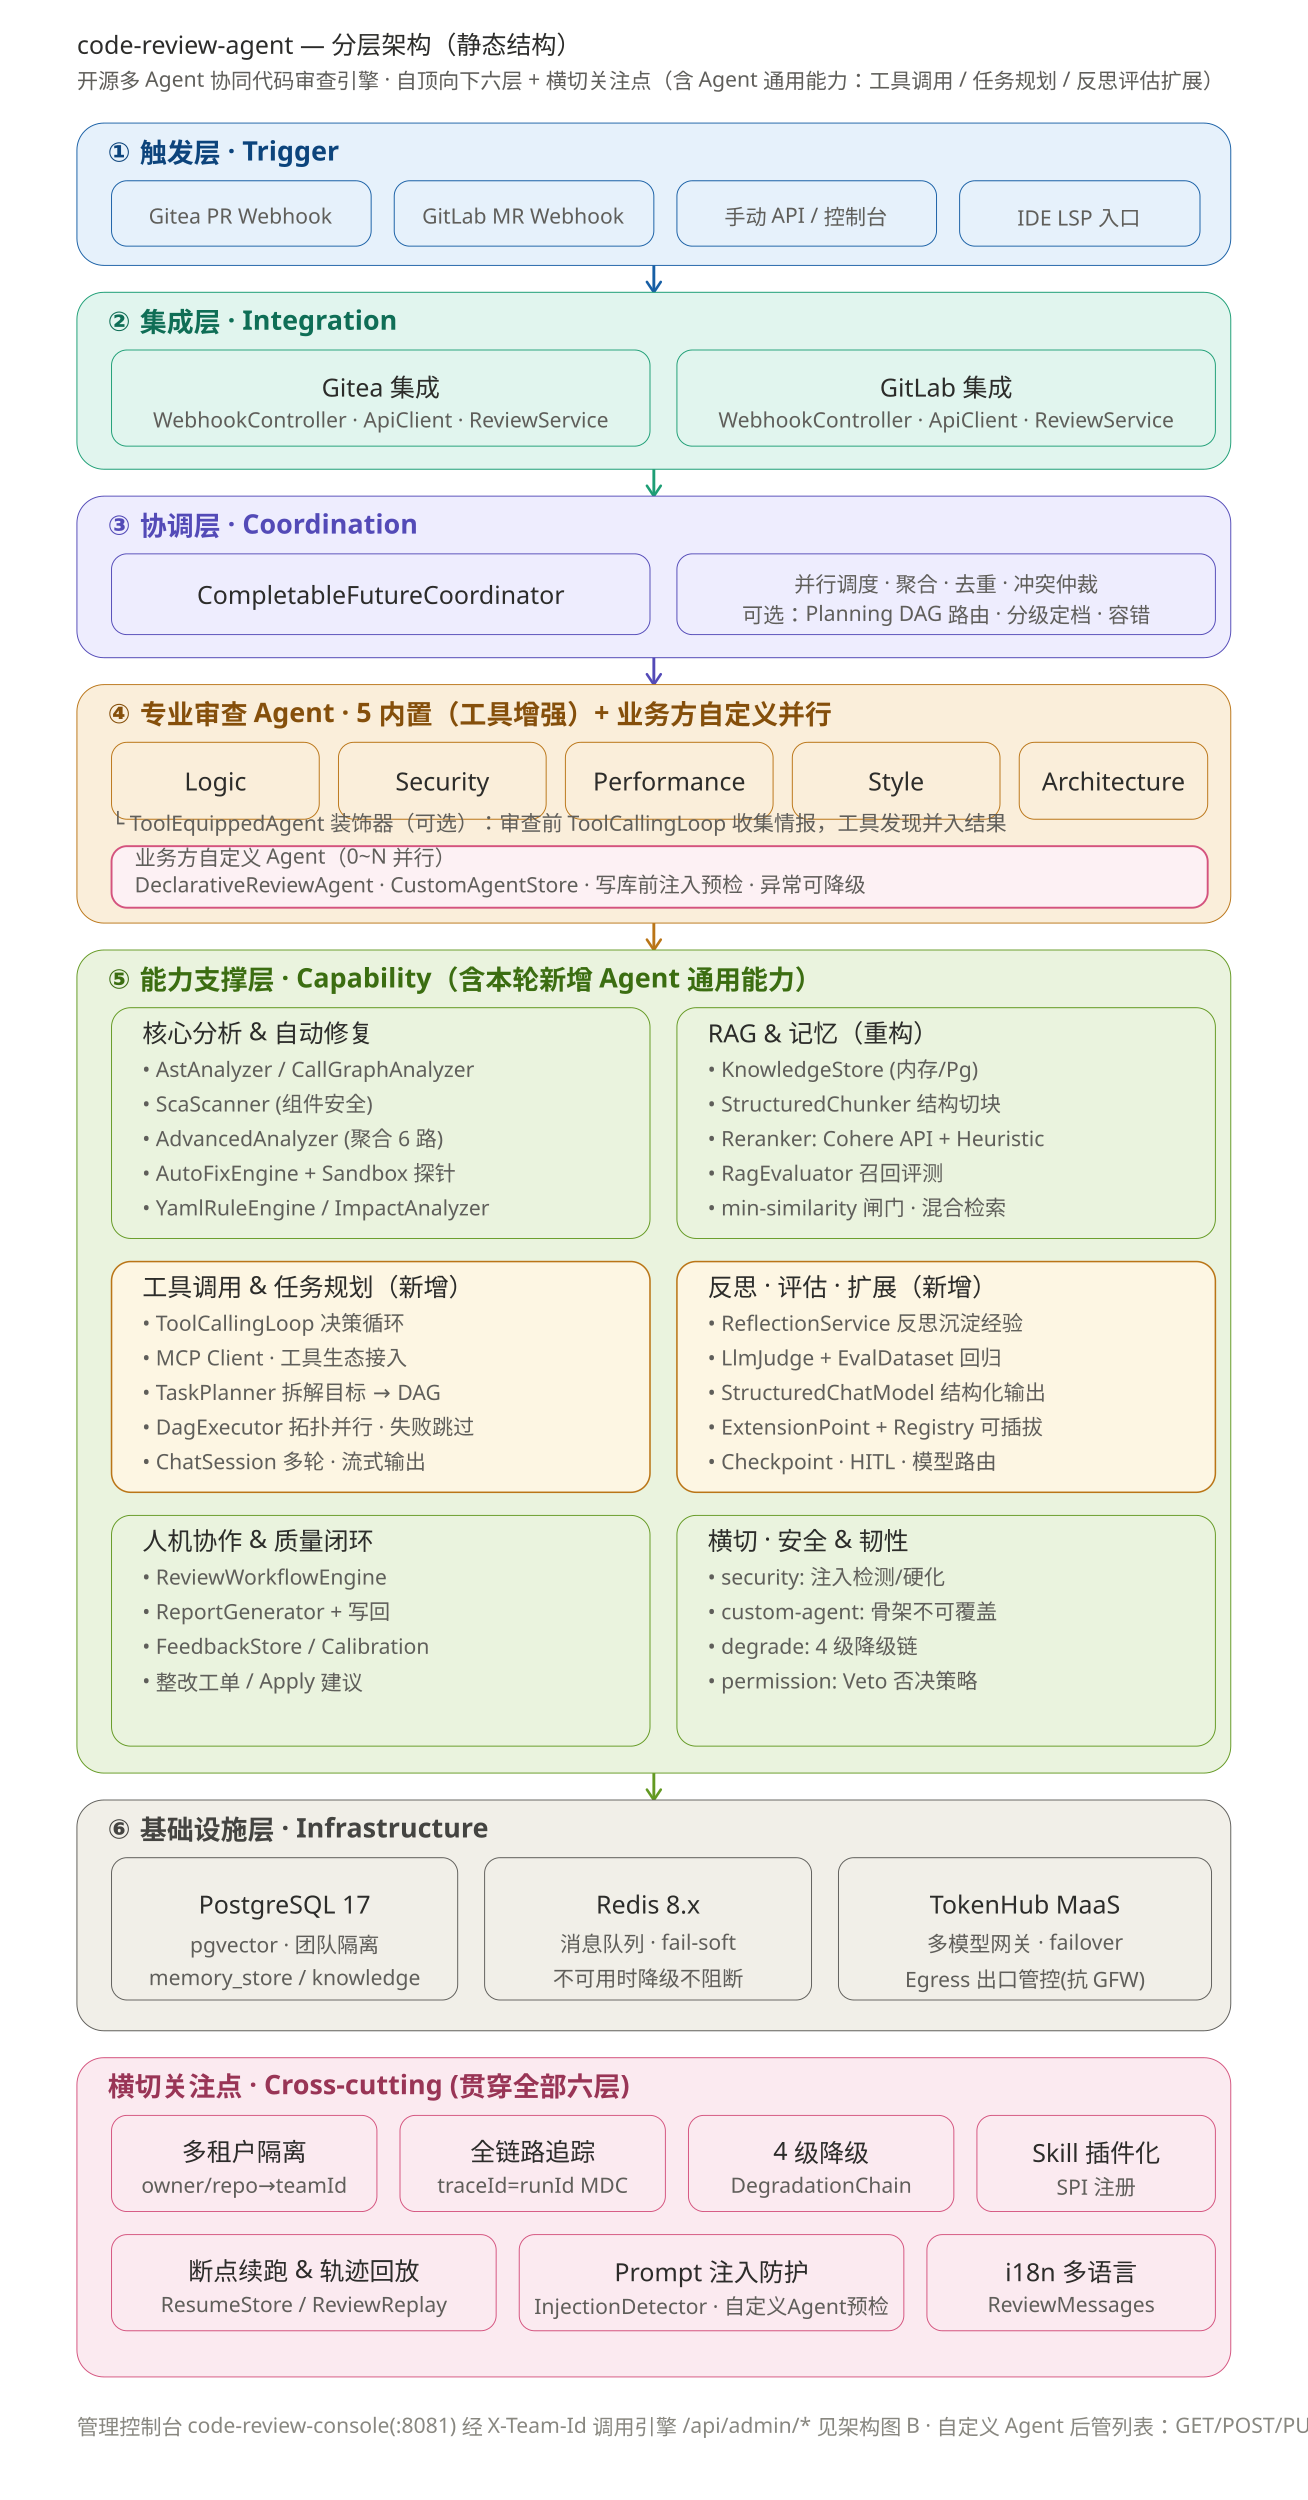
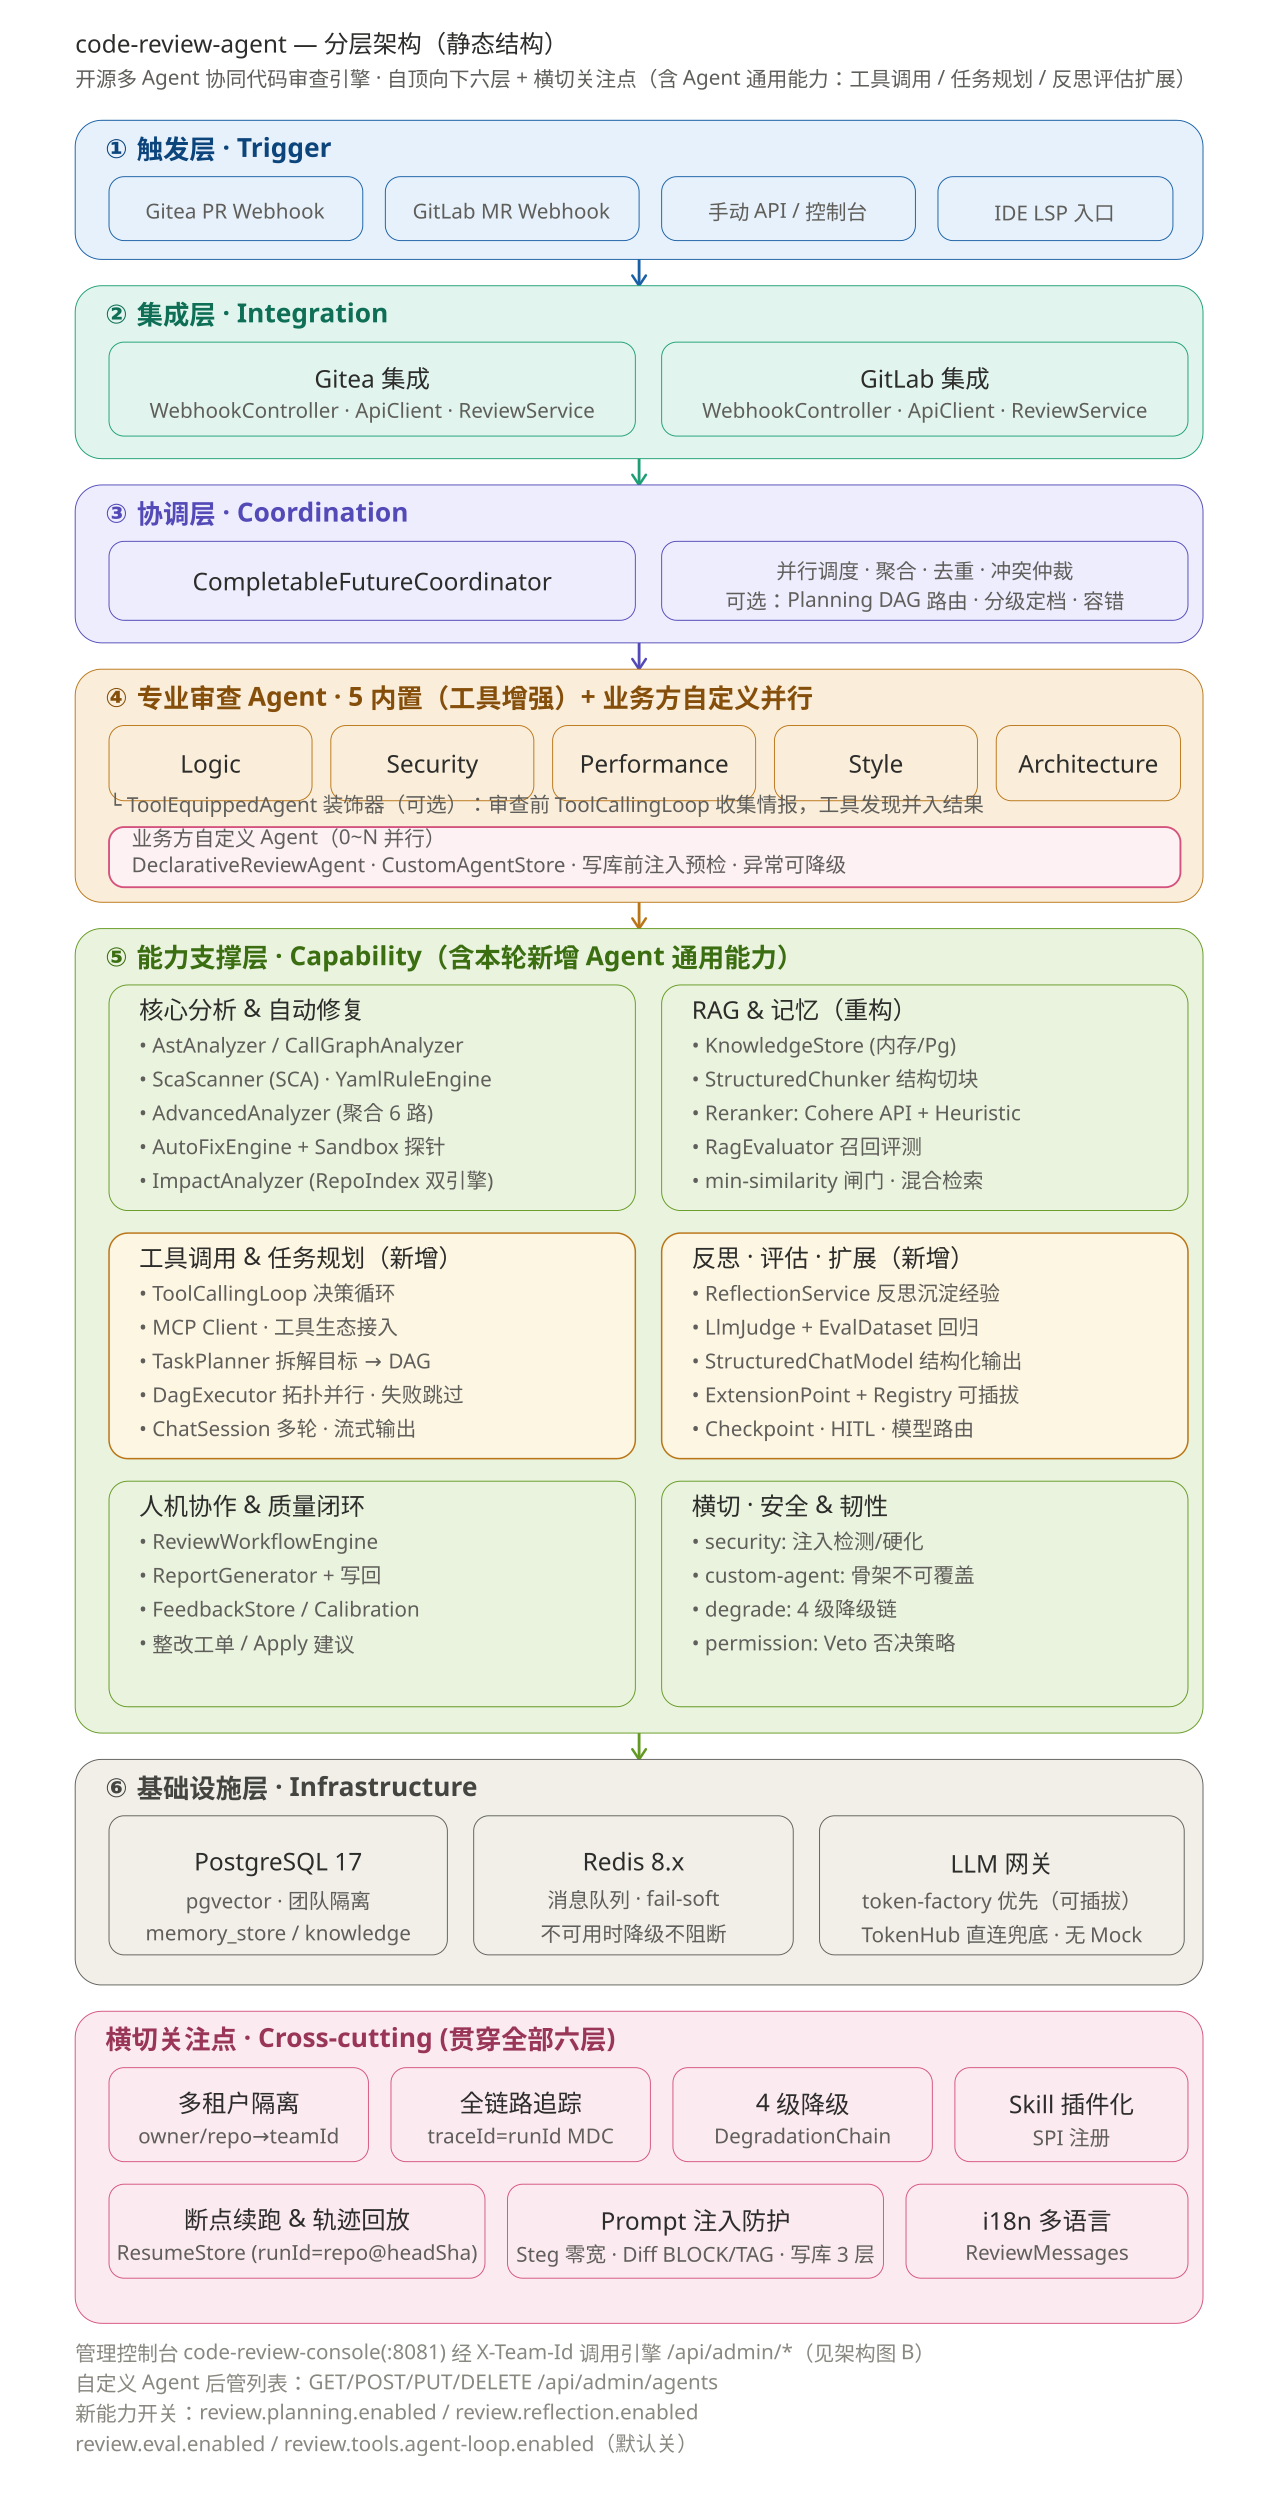
- <svg xmlns="http://www.w3.org/2000/svg" viewBox="0 0 680 1300" width="100%" font-family="'Segoe UI',system-ui,sans-serif">
+ <svg xmlns="http://www.w3.org/2000/svg" viewBox="0 0 680 1330" width="100%" font-family="'Segoe UI',system-ui,sans-serif">
  <defs>
    <marker id="arrow" viewBox="0 0 10 10" refX="8" refY="5" markerWidth="6" markerHeight="6" orient="auto-start-reverse">
      <path d="M2 1L8 5L2 9" fill="none" stroke="context-stroke" stroke-width="1.5" stroke-linecap="round" stroke-linejoin="round" />
    </marker>
  </defs>
  <style>
    text{font-family:'Segoe UI',system-ui,sans-serif}
    .th{font-size:13px;font-weight:500;fill:#2C2C2A}
    .ts{font-size:11px;fill:#5F5E5A}
    .cap{font-size:11px;fill:#888780}
    .lay{font-size:14px;font-weight:600}
    .a{stroke-width:1.5;fill:none;marker-end:url(#arrow)}
  </style>
  <text class="th" x="40" y="28" font-size="15">code-review-agent — 分层架构（静态结构）</text>
  <text class="ts" x="40" y="46">开源多 Agent 协同代码审查引擎 · 自顶向下六层 + 横切关注点（含 Agent 通用能力：工具调用 / 任务规划 / 反思评估扩展）</text>
  <rect x="40" y="64" width="600" height="74" rx="14" fill="#E6F1FB" stroke="#185FA5" stroke-width="0.5" />
  <text class="lay" x="56" y="84" fill="#0C447C">① 触发层 · Trigger</text>
  <rect x="58" y="94" width="135" height="34" rx="8" fill="#E6F1FB" stroke="#185FA5" stroke-width="0.5" />
  <text class="ts" x="125" y="112" text-anchor="middle" dominant-baseline="central">Gitea PR Webhook</text>
  <rect x="205" y="94" width="135" height="34" rx="8" fill="#E6F1FB" stroke="#185FA5" stroke-width="0.5" />
  <text class="ts" x="272" y="112" text-anchor="middle" dominant-baseline="central">GitLab MR Webhook</text>
  <rect x="352" y="94" width="135" height="34" rx="8" fill="#E6F1FB" stroke="#185FA5" stroke-width="0.5" />
  <text class="ts" x="419" y="112" text-anchor="middle" dominant-baseline="central">手动 API / 控制台</text>
  <rect x="499" y="94" width="125" height="34" rx="8" fill="#E6F1FB" stroke="#185FA5" stroke-width="0.5" />
  <text class="ts" x="561" y="112" text-anchor="middle" dominant-baseline="central">IDE LSP 入口</text>
  <path class="a" d="M340 138 L340 152" stroke="#185FA5" />
  <rect x="40" y="152" width="600" height="92" rx="14" fill="#E1F5EE" stroke="#1D9E75" stroke-width="0.5" />
  <text class="lay" x="56" y="172" fill="#0F6E56">② 集成层 · Integration</text>
  <rect x="58" y="182" width="280" height="50" rx="8" fill="#E1F5EE" stroke="#1D9E75" stroke-width="0.5" />
  <text class="th" x="198" y="200" text-anchor="middle" dominant-baseline="central">Gitea 集成</text>
  <text class="ts" x="198" y="218" text-anchor="middle" dominant-baseline="central">WebhookController · ApiClient · ReviewService</text>
  <rect x="352" y="182" width="280" height="50" rx="8" fill="#E1F5EE" stroke="#1D9E75" stroke-width="0.5" />
  <text class="th" x="492" y="200" text-anchor="middle" dominant-baseline="central">GitLab 集成</text>
  <text class="ts" x="492" y="218" text-anchor="middle" dominant-baseline="central">WebhookController · ApiClient · ReviewService</text>
  <path class="a" d="M340 244 L340 258" stroke="#1D9E75" />
  <rect x="40" y="258" width="600" height="84" rx="14" fill="#EEEDFE" stroke="#534AB7" stroke-width="0.5" />
  <text class="lay" x="56" y="278" fill="#534AB7">③ 协调层 · Coordination</text>
  <rect x="58" y="288" width="280" height="42" rx="8" fill="#EEEDFE" stroke="#534AB7" stroke-width="0.5" />
  <text class="th" x="198" y="309" text-anchor="middle" dominant-baseline="central">CompletableFutureCoordinator</text>
  <rect x="352" y="288" width="280" height="42" rx="8" fill="#EEEDFE" stroke="#534AB7" stroke-width="0.5" />
  <text class="ts" x="492" y="303" text-anchor="middle" dominant-baseline="central">并行调度 · 聚合 · 去重 · 冲突仲裁</text>
  <text class="ts" x="492" y="319" text-anchor="middle" dominant-baseline="central">可选：Planning DAG 路由 · 分级定档 · 容错</text>
  <path class="a" d="M340 342 L340 356" stroke="#534AB7" />
  <rect x="40" y="356" width="600" height="124" rx="14" fill="#FAEEDA" stroke="#BA7517" stroke-width="0.5" />
  <text class="lay" x="56" y="376" fill="#854F0B">④ 专业审查 Agent · 5 内置（工具增强）+ 业务方自定义并行</text>
  <rect x="58" y="386" width="108" height="40" rx="8" fill="#FAEEDA" stroke="#BA7517" stroke-width="0.5" />
  <text class="th" x="112" y="406" text-anchor="middle" dominant-baseline="central">Logic</text>
  <rect x="176" y="386" width="108" height="40" rx="8" fill="#FAEEDA" stroke="#BA7517" stroke-width="0.5" />
  <text class="th" x="230" y="406" text-anchor="middle" dominant-baseline="central">Security</text>
  <rect x="294" y="386" width="108" height="40" rx="8" fill="#FAEEDA" stroke="#BA7517" stroke-width="0.5" />
  <text class="th" x="348" y="406" text-anchor="middle" dominant-baseline="central">Performance</text>
  <rect x="412" y="386" width="108" height="40" rx="8" fill="#FAEEDA" stroke="#BA7517" stroke-width="0.5" />
  <text class="th" x="466" y="406" text-anchor="middle" dominant-baseline="central">Style</text>
  <rect x="530" y="386" width="98" height="40" rx="8" fill="#FAEEDA" stroke="#BA7517" stroke-width="0.5" />
  <text class="th" x="579" y="406" text-anchor="middle" dominant-baseline="central">Architecture</text>
  <text class="ts" x="58" y="432" fill="#854F0B">└ ToolEquippedAgent 装饰器（可选）：审查前 ToolCallingLoop 收集情报，工具发现并入结果</text>
  <rect x="58" y="440" width="570" height="32" rx="8" fill="#FDF1F4" stroke="#D4537E" stroke-width="1" />
  <text class="ts" x="70" y="450" fill="#993556">业务方自定义 Agent（0~N 并行）</text>
  <text class="ts" x="70" y="464">DeclarativeReviewAgent · CustomAgentStore · 写库前注入预检 · 异常可降级</text>
  <path class="a" d="M340 480 L340 494" stroke="#BA7517" />
  <rect x="40" y="494" width="600" height="428" rx="14" fill="#EAF3DE" stroke="#639922" stroke-width="0.5" />
  <text class="lay" x="56" y="514" fill="#3B6D11">⑤ 能力支撑层 · Capability（含本轮新增 Agent 通用能力）</text>
  <rect x="58" y="524" width="280" height="120" rx="10" fill="#EAF3DE" stroke="#639922" stroke-width="0.5" />
  <text class="th" x="74" y="542" fill="#27500A">核心分析 &amp; 自动修复</text>
  <text class="ts" x="74" y="560">• AstAnalyzer / CallGraphAnalyzer</text>
-   <text class="ts" x="74" y="578">• ScaScanner (组件安全)</text>
+   <text class="ts" x="74" y="578">• ScaScanner (SCA) · YamlRuleEngine</text>
  <text class="ts" x="74" y="596">• AdvancedAnalyzer (聚合 6 路)</text>
  <text class="ts" x="74" y="614">• AutoFixEngine + Sandbox 探针</text>
-   <text class="ts" x="74" y="632">• YamlRuleEngine / ImpactAnalyzer</text>
+   <text class="ts" x="74" y="632">• ImpactAnalyzer (RepoIndex 双引擎)</text>
  <rect x="352" y="524" width="280" height="120" rx="10" fill="#EAF3DE" stroke="#639922" stroke-width="0.5" />
  <text class="th" x="368" y="542" fill="#27500A">RAG &amp; 记忆（重构）</text>
  <text class="ts" x="368" y="560">• KnowledgeStore (内存/Pg)</text>
  <text class="ts" x="368" y="578">• StructuredChunker 结构切块</text>
  <text class="ts" x="368" y="596">• Reranker: Cohere API + Heuristic</text>
  <text class="ts" x="368" y="614">• RagEvaluator 召回评测</text>
  <text class="ts" x="368" y="632">• min-similarity 闸门 · 混合检索</text>
  <rect x="58" y="656" width="280" height="120" rx="10" fill="#FDF6E3" stroke="#BA7517" stroke-width="0.8" />
  <text class="th" x="74" y="674" fill="#854F0B">工具调用 &amp; 任务规划（新增）</text>
  <text class="ts" x="74" y="692">• ToolCallingLoop 决策循环</text>
  <text class="ts" x="74" y="710">• MCP Client · 工具生态接入</text>
  <text class="ts" x="74" y="728">• TaskPlanner 拆解目标 → DAG</text>
  <text class="ts" x="74" y="746">• DagExecutor 拓扑并行 · 失败跳过</text>
  <text class="ts" x="74" y="764">• ChatSession 多轮 · 流式输出</text>
  <rect x="352" y="656" width="280" height="120" rx="10" fill="#FDF6E3" stroke="#BA7517" stroke-width="0.8" />
  <text class="th" x="368" y="674" fill="#854F0B">反思 · 评估 · 扩展（新增）</text>
  <text class="ts" x="368" y="692">• ReflectionService 反思沉淀经验</text>
  <text class="ts" x="368" y="710">• LlmJudge + EvalDataset 回归</text>
  <text class="ts" x="368" y="728">• StructuredChatModel 结构化输出</text>
  <text class="ts" x="368" y="746">• ExtensionPoint + Registry 可插拔</text>
  <text class="ts" x="368" y="764">• Checkpoint · HITL · 模型路由</text>
  <rect x="58" y="788" width="280" height="120" rx="10" fill="#EAF3DE" stroke="#639922" stroke-width="0.5" />
  <text class="th" x="74" y="806" fill="#27500A">人机协作 &amp; 质量闭环</text>
  <text class="ts" x="74" y="824">• ReviewWorkflowEngine</text>
  <text class="ts" x="74" y="842">• ReportGenerator + 写回</text>
  <text class="ts" x="74" y="860">• FeedbackStore / Calibration</text>
  <text class="ts" x="74" y="878">• 整改工单 / Apply 建议</text>
  <rect x="352" y="788" width="280" height="120" rx="10" fill="#EAF3DE" stroke="#639922" stroke-width="0.5" />
  <text class="th" x="368" y="806" fill="#27500A">横切 · 安全 &amp; 韧性</text>
  <text class="ts" x="368" y="824">• security: 注入检测/硬化</text>
  <text class="ts" x="368" y="842">• custom-agent: 骨架不可覆盖</text>
  <text class="ts" x="368" y="860">• degrade: 4 级降级链</text>
  <text class="ts" x="368" y="878">• permission: Veto 否决策略</text>
  <path class="a" d="M340 922 L340 936" stroke="#639922" />
  <rect x="40" y="936" width="600" height="120" rx="14" fill="#F1EFE8" stroke="#5F5E5A" stroke-width="0.5" />
  <text class="lay" x="56" y="956" fill="#444441">⑥ 基础设施层 · Infrastructure</text>
  <rect x="58" y="966" width="180" height="74" rx="8" fill="#F1EFE8" stroke="#5F5E5A" stroke-width="0.5" />
  <text class="th" x="148" y="990" text-anchor="middle" dominant-baseline="central">PostgreSQL 17</text>
  <text class="ts" x="148" y="1010" text-anchor="middle" dominant-baseline="central">pgvector · 团队隔离</text>
  <text class="ts" x="148" y="1028" text-anchor="middle" dominant-baseline="central">memory_store / knowledge</text>
  <rect x="252" y="966" width="170" height="74" rx="8" fill="#F1EFE8" stroke="#5F5E5A" stroke-width="0.5" />
  <text class="th" x="337" y="990" text-anchor="middle" dominant-baseline="central">Redis 8.x</text>
  <text class="ts" x="337" y="1010" text-anchor="middle" dominant-baseline="central">消息队列 · fail-soft</text>
  <text class="ts" x="337" y="1028" text-anchor="middle" dominant-baseline="central">不可用时降级不阻断</text>
  <rect x="436" y="966" width="194" height="74" rx="8" fill="#F1EFE8" stroke="#5F5E5A" stroke-width="0.5" />
-   <text class="th" x="533" y="990" text-anchor="middle" dominant-baseline="central">TokenHub MaaS</text>
-   <text class="ts" x="533" y="1010" text-anchor="middle" dominant-baseline="central">多模型网关 · failover</text>
-   <text class="ts" x="533" y="1028" text-anchor="middle" dominant-baseline="central">Egress 出口管控(抗 GFW)</text>
+   <text class="th" x="533" y="990" text-anchor="middle" dominant-baseline="central">LLM 网关</text>
+   <text class="ts" x="533" y="1010" text-anchor="middle" dominant-baseline="central">token-factory 优先（可插拔）</text>
+   <text class="ts" x="533" y="1028" text-anchor="middle" dominant-baseline="central">TokenHub 直连兜底 · 无 Mock</text>
  <rect x="40" y="1070" width="600" height="166" rx="14" fill="#FBEAF0" stroke="#D4537E" stroke-width="0.5" />
  <text class="lay" x="56" y="1090" fill="#993556">横切关注点 · Cross-cutting (贯穿全部六层)</text>
  <rect x="58" y="1100" width="138" height="50" rx="8" fill="#FBEAF0" stroke="#D4537E" stroke-width="0.5" />
  <text class="th" x="127" y="1118" text-anchor="middle" dominant-baseline="central">多租户隔离</text>
  <text class="ts" x="127" y="1136" text-anchor="middle" dominant-baseline="central">owner/repo→teamId</text>
  <rect x="208" y="1100" width="138" height="50" rx="8" fill="#FBEAF0" stroke="#D4537E" stroke-width="0.5" />
  <text class="th" x="277" y="1118" text-anchor="middle" dominant-baseline="central">全链路追踪</text>
  <text class="ts" x="277" y="1136" text-anchor="middle" dominant-baseline="central">traceId=runId MDC</text>
  <rect x="358" y="1100" width="138" height="50" rx="8" fill="#FBEAF0" stroke="#D4537E" stroke-width="0.5" />
  <text class="th" x="427" y="1118" text-anchor="middle" dominant-baseline="central">4 级降级</text>
  <text class="ts" x="427" y="1136" text-anchor="middle" dominant-baseline="central">DegradationChain</text>
  <rect x="508" y="1100" width="124" height="50" rx="8" fill="#FBEAF0" stroke="#D4537E" stroke-width="0.5" />
  <text class="th" x="570" y="1118" text-anchor="middle" dominant-baseline="central">Skill 插件化</text>
  <text class="ts" x="570" y="1136" text-anchor="middle" dominant-baseline="central">SPI 注册</text>
  <rect x="58" y="1162" width="200" height="50" rx="8" fill="#FBEAF0" stroke="#D4537E" stroke-width="0.5" />
  <text class="th" x="158" y="1180" text-anchor="middle" dominant-baseline="central">断点续跑 &amp; 轨迹回放</text>
-   <text class="ts" x="158" y="1198" text-anchor="middle" dominant-baseline="central">ResumeStore / ReviewReplay</text>
+   <text class="ts" x="158" y="1198" text-anchor="middle" dominant-baseline="central">ResumeStore (runId=repo@headSha)</text>
  <rect x="270" y="1162" width="200" height="50" rx="8" fill="#FBEAF0" stroke="#D4537E" stroke-width="0.5" />
  <text class="th" x="370" y="1180" text-anchor="middle" dominant-baseline="central">Prompt 注入防护</text>
-   <text class="ts" x="370" y="1198" text-anchor="middle" dominant-baseline="central">InjectionDetector · 自定义Agent预检</text>
+   <text class="ts" x="370" y="1198" text-anchor="middle" dominant-baseline="central">Steg 零宽 · Diff BLOCK/TAG · 写库 3 层</text>
  <rect x="482" y="1162" width="150" height="50" rx="8" fill="#FBEAF0" stroke="#D4537E" stroke-width="0.5" />
  <text class="th" x="557" y="1180" text-anchor="middle" dominant-baseline="central">i18n 多语言</text>
  <text class="ts" x="557" y="1198" text-anchor="middle" dominant-baseline="central">ReviewMessages</text>
-   <text class="cap" x="40" y="1266">管理控制台 code-review-console(:8081) 经 X-Team-Id 调用引擎 /api/admin/* 见架构图 B · 自定义 Agent 后管列表：GET/POST/PUT/DELETE /api/admin/agents · 新能力开关：review.planning.enabled / review.reflection.enabled / review.eval.enabled / review.tools.agent-loop.enabled（默认关）</text>
+   <text class="cap" x="40" y="1256">管理控制台 code-review-console(:8081) 经 X-Team-Id 调用引擎 /api/admin/*（见架构图 B）</text>
+   <text class="cap" x="40" y="1272">自定义 Agent 后管列表：GET/POST/PUT/DELETE /api/admin/agents</text>
+   <text class="cap" x="40" y="1288">新能力开关：review.planning.enabled / review.reflection.enabled</text>
+   <text class="cap" x="40" y="1304">review.eval.enabled / review.tools.agent-loop.enabled（默认关）</text>
</svg>
